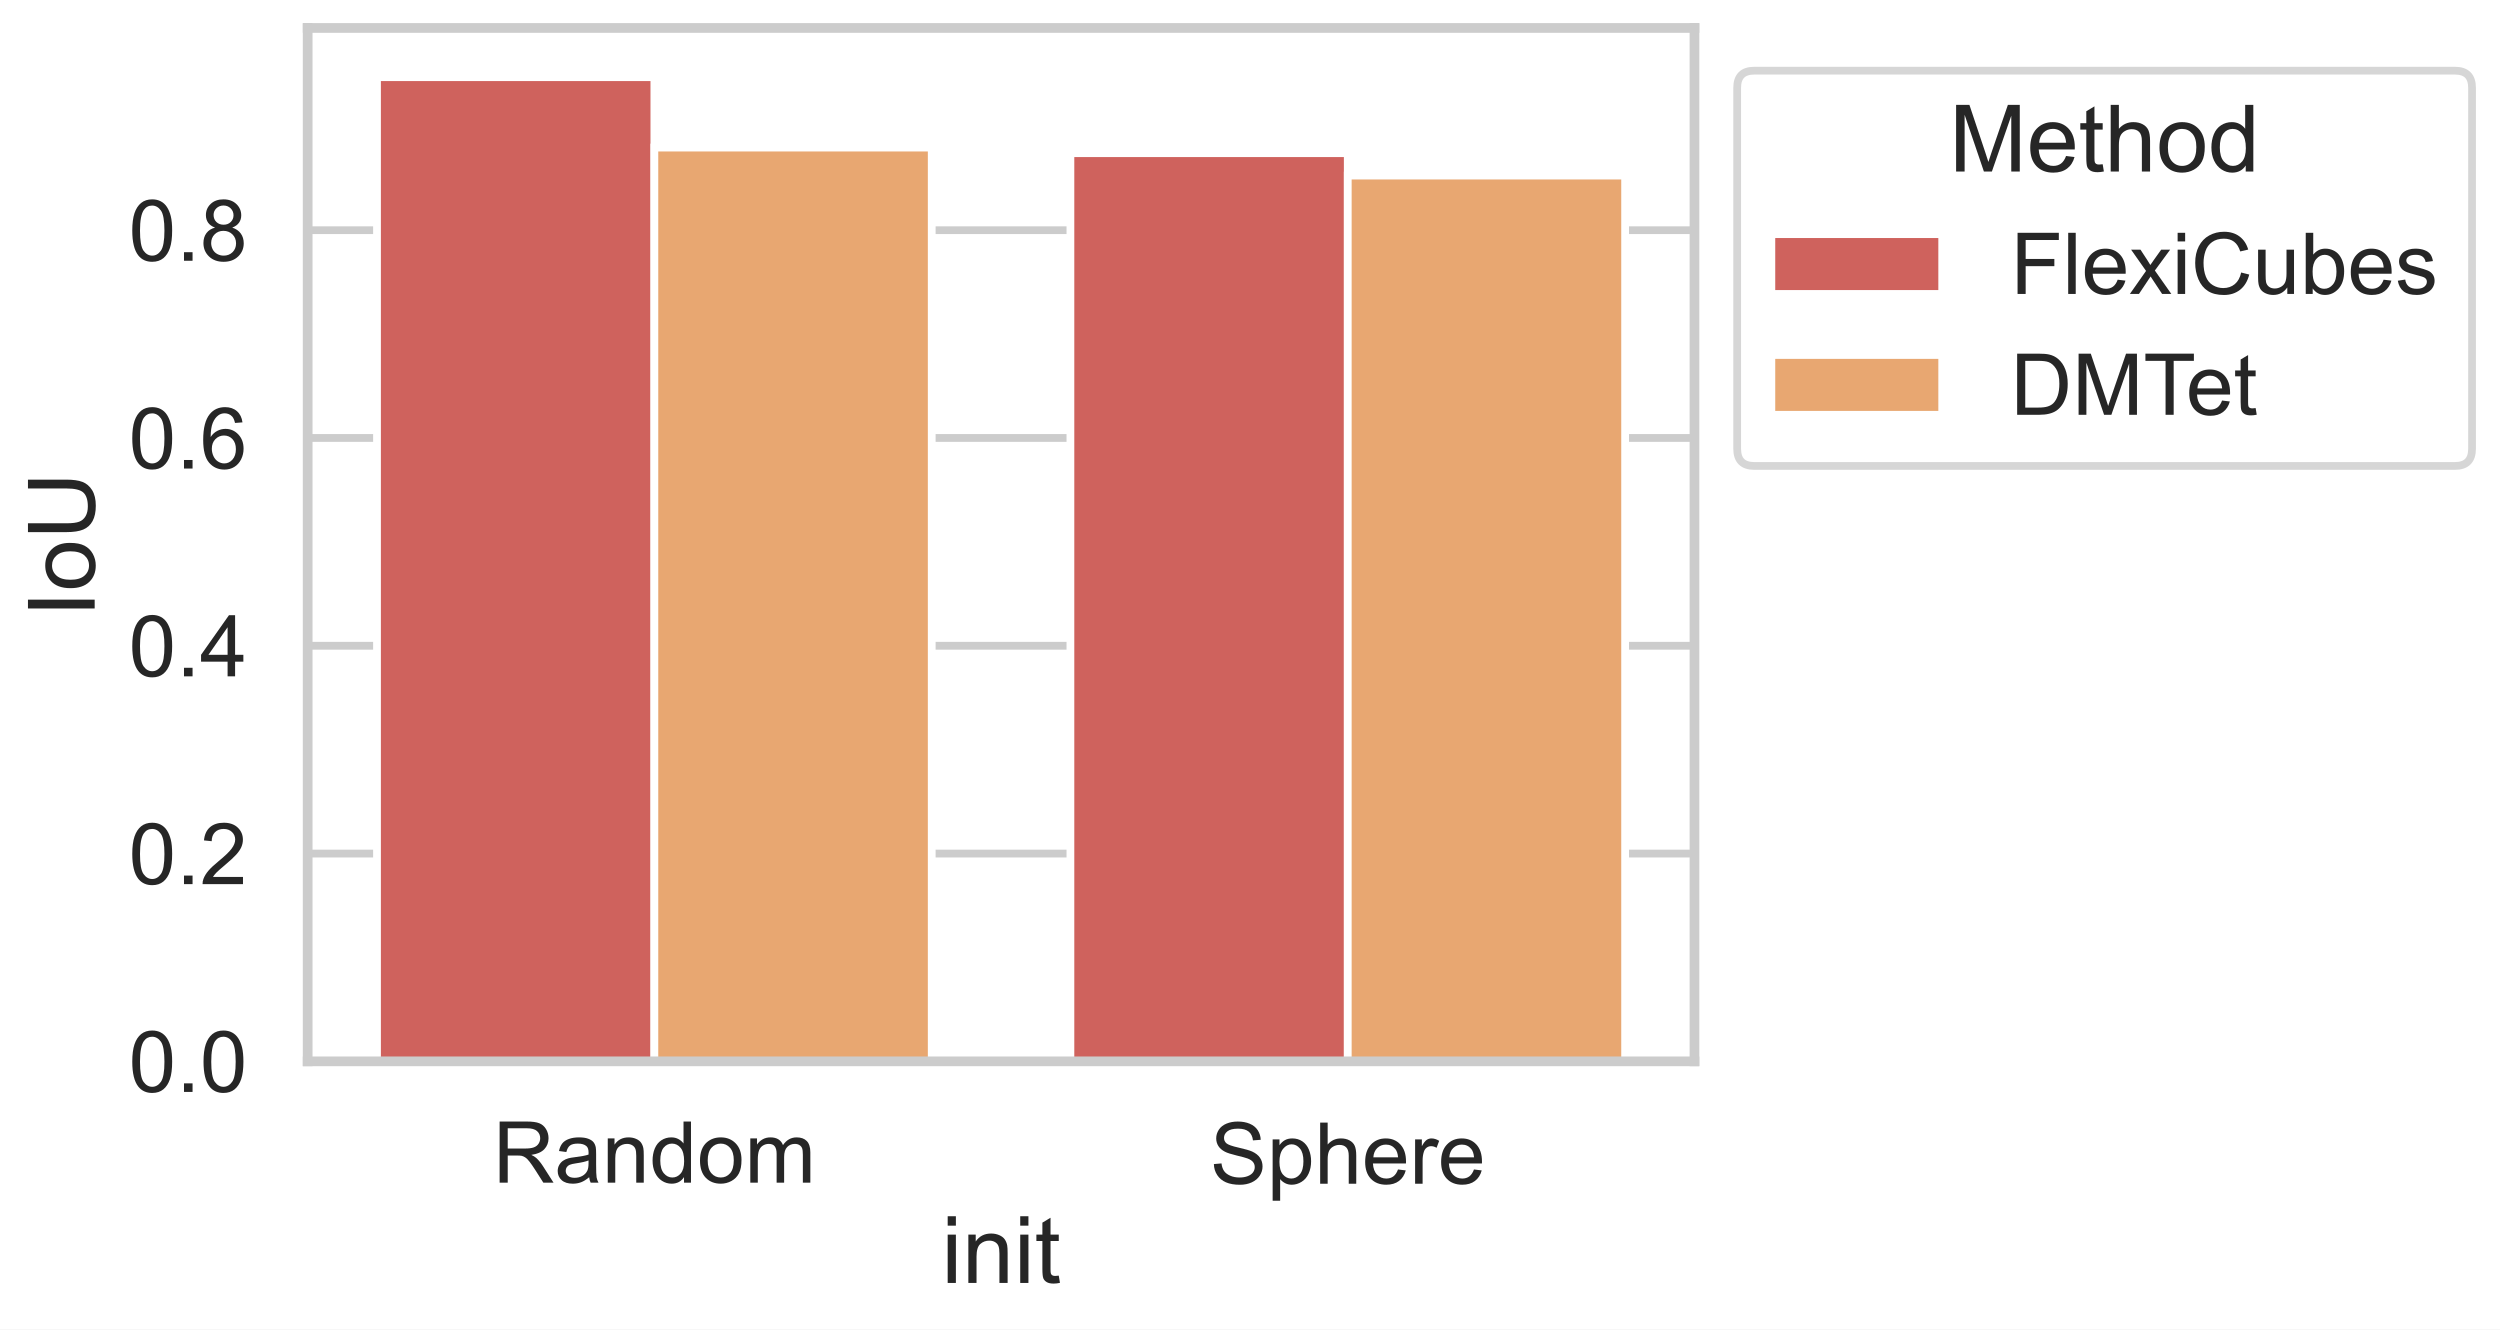
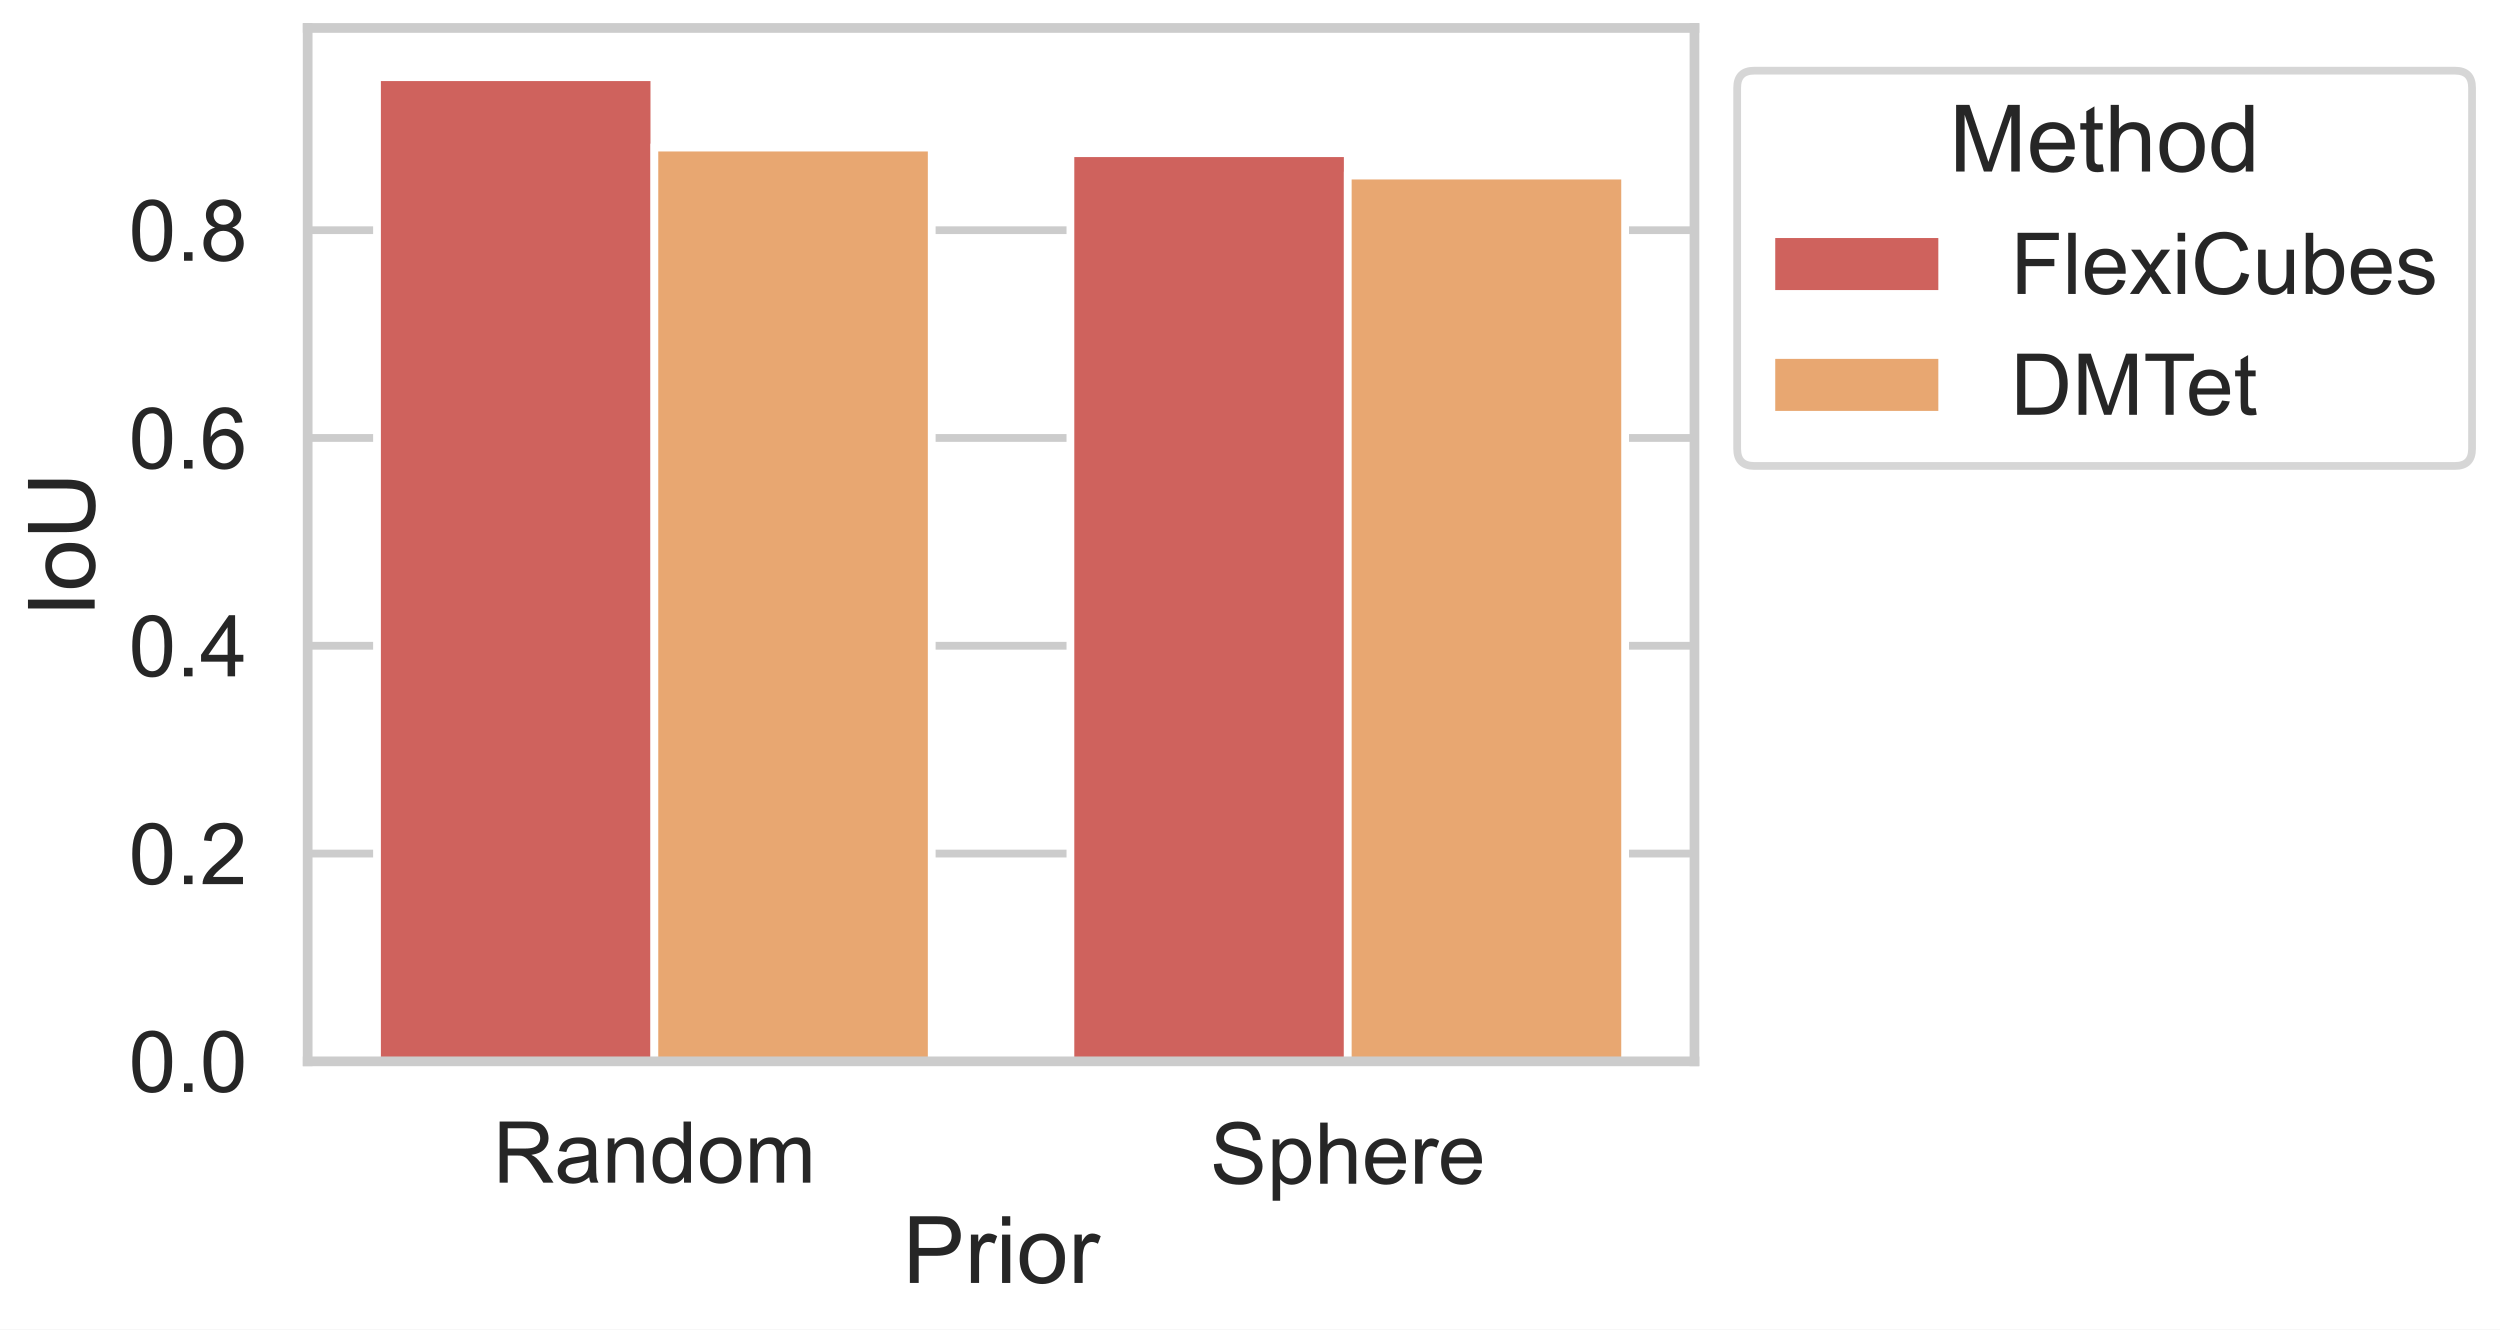
<svg xmlns="http://www.w3.org/2000/svg" xmlns:xlink="http://www.w3.org/1999/xlink" width="643.787pt" height="342.349pt" viewBox="0 0 643.787 342.349" version="1.1">
  <defs>
    <style type="text/css">*{stroke-linejoin: round; stroke-linecap: butt}</style>
  </defs>
  <g id="figure_1">
    <g id="patch_1">
      <path d="M 0 342.349  L 643.787 342.349  L 643.787 0  L 0 0  z " style="fill: #ffffff" />
    </g>
    <g id="axes_1">
      <g id="patch_2">
        <path d="M 79.229 273.312  L 436.349 273.312  L 436.349 7.2  L 79.229 7.2  z " style="fill: #ffffff" />
      </g>
      <g id="matplotlib.axis_1">
        <g id="xtick_1">
          <g id="text_1">
            <g style="fill: #262626" transform="translate(126.9339 304.5592) scale(0.22 -0.22)">
              <defs>
                <path id="ArialMT-52" d="M 503 0  L 503 4581  L 2534 4581  Q 3147 4581 3465 4457  Q 3784 4334 3975 4021  Q 4166 3709 4166 3331  Q 4166 2844 3850 2509  Q 3534 2175 2875 2084  Q 3116 1969 3241 1856  Q 3506 1613 3744 1247  L 4541 0  L 3778 0  L 3172 953  Q 2906 1366 2734 1584  Q 2563 1803 2427 1890  Q 2291 1978 2150 2013  Q 2047 2034 1813 2034  L 1109 2034  L 1109 0  L 503 0  z M 1109 2559  L 2413 2559  Q 2828 2559 3062 2645  Q 3297 2731 3419 2920  Q 3541 3109 3541 3331  Q 3541 3656 3305 3865  Q 3069 4075 2559 4075  L 1109 4075  L 1109 2559  z " transform="scale(0.015625)" />
                <path id="ArialMT-61" d="M 2588 409  Q 2275 144 1986 34  Q 1697 -75 1366 -75  Q 819 -75 525 192  Q 231 459 231 875  Q 231 1119 342 1320  Q 453 1522 633 1644  Q 813 1766 1038 1828  Q 1203 1872 1538 1913  Q 2219 1994 2541 2106  Q 2544 2222 2544 2253  Q 2544 2597 2384 2738  Q 2169 2928 1744 2928  Q 1347 2928 1158 2789  Q 969 2650 878 2297  L 328 2372  Q 403 2725 575 2942  Q 747 3159 1072 3276  Q 1397 3394 1825 3394  Q 2250 3394 2515 3294  Q 2781 3194 2906 3042  Q 3031 2891 3081 2659  Q 3109 2516 3109 2141  L 3109 1391  Q 3109 606 3145 398  Q 3181 191 3288 0  L 2700 0  Q 2613 175 2588 409  z M 2541 1666  Q 2234 1541 1622 1453  Q 1275 1403 1131 1340  Q 988 1278 909 1158  Q 831 1038 831 891  Q 831 666 1001 516  Q 1172 366 1500 366  Q 1825 366 2078 508  Q 2331 650 2450 897  Q 2541 1088 2541 1459  L 2541 1666  z " transform="scale(0.015625)" />
                <path id="ArialMT-6e" d="M 422 0  L 422 3319  L 928 3319  L 928 2847  Q 1294 3394 1984 3394  Q 2284 3394 2536 3286  Q 2788 3178 2913 3003  Q 3038 2828 3088 2588  Q 3119 2431 3119 2041  L 3119 0  L 2556 0  L 2556 2019  Q 2556 2363 2490 2533  Q 2425 2703 2258 2804  Q 2091 2906 1866 2906  Q 1506 2906 1245 2678  Q 984 2450 984 1813  L 984 0  L 422 0  z " transform="scale(0.015625)" />
                <path id="ArialMT-64" d="M 2575 0  L 2575 419  Q 2259 -75 1647 -75  Q 1250 -75 917 144  Q 584 363 401 755  Q 219 1147 219 1656  Q 219 2153 384 2558  Q 550 2963 881 3178  Q 1213 3394 1622 3394  Q 1922 3394 2156 3267  Q 2391 3141 2538 2938  L 2538 4581  L 3097 4581  L 3097 0  L 2575 0  z M 797 1656  Q 797 1019 1065 703  Q 1334 388 1700 388  Q 2069 388 2326 689  Q 2584 991 2584 1609  Q 2584 2291 2321 2609  Q 2059 2928 1675 2928  Q 1300 2928 1048 2622  Q 797 2316 797 1656  z " transform="scale(0.015625)" />
                <path id="ArialMT-6f" d="M 213 1659  Q 213 2581 725 3025  Q 1153 3394 1769 3394  Q 2453 3394 2887 2945  Q 3322 2497 3322 1706  Q 3322 1066 3130 698  Q 2938 331 2570 128  Q 2203 -75 1769 -75  Q 1072 -75 642 372  Q 213 819 213 1659  z M 791 1659  Q 791 1022 1069 705  Q 1347 388 1769 388  Q 2188 388 2466 706  Q 2744 1025 2744 1678  Q 2744 2294 2464 2611  Q 2184 2928 1769 2928  Q 1347 2928 1069 2612  Q 791 2297 791 1659  z " transform="scale(0.015625)" />
                <path id="ArialMT-6d" d="M 422 0  L 422 3319  L 925 3319  L 925 2853  Q 1081 3097 1340 3245  Q 1600 3394 1931 3394  Q 2300 3394 2536 3241  Q 2772 3088 2869 2813  Q 3263 3394 3894 3394  Q 4388 3394 4653 3120  Q 4919 2847 4919 2278  L 4919 0  L 4359 0  L 4359 2091  Q 4359 2428 4304 2576  Q 4250 2725 4106 2815  Q 3963 2906 3769 2906  Q 3419 2906 3187 2673  Q 2956 2441 2956 1928  L 2956 0  L 2394 0  L 2394 2156  Q 2394 2531 2256 2718  Q 2119 2906 1806 2906  Q 1569 2906 1367 2781  Q 1166 2656 1075 2415  Q 984 2175 984 1722  L 984 0  L 422 0  z " transform="scale(0.015625)" />
              </defs>
              <use xlink:href="#ArialMT-52" />
              <use xlink:href="#ArialMT-61" transform="translate(72.2168 0)" />
              <use xlink:href="#ArialMT-6e" transform="translate(127.832 0)" />
              <use xlink:href="#ArialMT-64" transform="translate(183.4473 0)" />
              <use xlink:href="#ArialMT-6f" transform="translate(239.0625 0)" />
              <use xlink:href="#ArialMT-6d" transform="translate(294.6777 0)" />
            </g>
          </g>
        </g>
        <g id="xtick_2">
          <g id="text_2">
            <g style="fill: #262626" transform="translate(311.6006 304.8273) scale(0.22 -0.22)">
              <defs>
                <path id="ArialMT-53" d="M 288 1472  L 859 1522  Q 900 1178 1048 958  Q 1197 738 1509 602  Q 1822 466 2213 466  Q 2559 466 2825 569  Q 3091 672 3220 851  Q 3350 1031 3350 1244  Q 3350 1459 3225 1620  Q 3100 1781 2813 1891  Q 2628 1963 1997 2114  Q 1366 2266 1113 2400  Q 784 2572 623 2826  Q 463 3081 463 3397  Q 463 3744 659 4045  Q 856 4347 1234 4503  Q 1613 4659 2075 4659  Q 2584 4659 2973 4495  Q 3363 4331 3572 4012  Q 3781 3694 3797 3291  L 3216 3247  Q 3169 3681 2898 3903  Q 2628 4125 2100 4125  Q 1550 4125 1298 3923  Q 1047 3722 1047 3438  Q 1047 3191 1225 3031  Q 1400 2872 2139 2705  Q 2878 2538 3153 2413  Q 3553 2228 3743 1945  Q 3934 1663 3934 1294  Q 3934 928 3725 604  Q 3516 281 3123 101  Q 2731 -78 2241 -78  Q 1619 -78 1198 103  Q 778 284 539 648  Q 300 1013 288 1472  z " transform="scale(0.015625)" />
                <path id="ArialMT-70" d="M 422 -1272  L 422 3319  L 934 3319  L 934 2888  Q 1116 3141 1344 3267  Q 1572 3394 1897 3394  Q 2322 3394 2647 3175  Q 2972 2956 3137 2557  Q 3303 2159 3303 1684  Q 3303 1175 3120 767  Q 2938 359 2589 142  Q 2241 -75 1856 -75  Q 1575 -75 1351 44  Q 1128 163 984 344  L 984 -1272  L 422 -1272  z M 931 1641  Q 931 1000 1190 694  Q 1450 388 1819 388  Q 2194 388 2461 705  Q 2728 1022 2728 1688  Q 2728 2322 2467 2637  Q 2206 2953 1844 2953  Q 1484 2953 1207 2617  Q 931 2281 931 1641  z " transform="scale(0.015625)" />
                <path id="ArialMT-68" d="M 422 0  L 422 4581  L 984 4581  L 984 2938  Q 1378 3394 1978 3394  Q 2347 3394 2619 3248  Q 2891 3103 3008 2847  Q 3125 2591 3125 2103  L 3125 0  L 2563 0  L 2563 2103  Q 2563 2525 2380 2717  Q 2197 2909 1863 2909  Q 1613 2909 1392 2779  Q 1172 2650 1078 2428  Q 984 2206 984 1816  L 984 0  L 422 0  z " transform="scale(0.015625)" />
                <path id="ArialMT-65" d="M 2694 1069  L 3275 997  Q 3138 488 2766 206  Q 2394 -75 1816 -75  Q 1088 -75 661 373  Q 234 822 234 1631  Q 234 2469 665 2931  Q 1097 3394 1784 3394  Q 2450 3394 2872 2941  Q 3294 2488 3294 1666  Q 3294 1616 3291 1516  L 816 1516  Q 847 969 1125 678  Q 1403 388 1819 388  Q 2128 388 2347 550  Q 2566 713 2694 1069  z M 847 1978  L 2700 1978  Q 2663 2397 2488 2606  Q 2219 2931 1791 2931  Q 1403 2931 1139 2672  Q 875 2413 847 1978  z " transform="scale(0.015625)" />
                <path id="ArialMT-72" d="M 416 0  L 416 3319  L 922 3319  L 922 2816  Q 1116 3169 1280 3281  Q 1444 3394 1641 3394  Q 1925 3394 2219 3213  L 2025 2691  Q 1819 2813 1613 2813  Q 1428 2813 1281 2702  Q 1134 2591 1072 2394  Q 978 2094 978 1738  L 978 0  L 416 0  z " transform="scale(0.015625)" />
              </defs>
              <use xlink:href="#ArialMT-53" />
              <use xlink:href="#ArialMT-70" transform="translate(66.69922 0)" />
              <use xlink:href="#ArialMT-68" transform="translate(122.3145 0)" />
              <use xlink:href="#ArialMT-65" transform="translate(177.9297 0)" />
              <use xlink:href="#ArialMT-72" transform="translate(233.5449 0)" />
              <use xlink:href="#ArialMT-65" transform="translate(266.8457 0)" />
            </g>
          </g>
        </g>
        <g id="text_3">
-           <g style="fill: #262626" transform="translate(242.4494 330.3786) scale(0.24 -0.24)">
-             <defs>
+           <g style="fill: #262626" transform="translate(232.4538 330.3786) scale(0.24 -0.24)">
+             <defs>
+               <path id="ArialMT-50" d="M 494 0  L 494 4581  L 2222 4581  Q 2678 4581 2919 4538  Q 3256 4481 3484 4323  Q 3713 4166 3852 3881  Q 3991 3597 3991 3256  Q 3991 2672 3619 2267  Q 3247 1863 2275 1863  L 1100 1863  L 1100 0  L 494 0  z M 1100 2403  L 2284 2403  Q 2872 2403 3119 2622  Q 3366 2841 3366 3238  Q 3366 3525 3220 3729  Q 3075 3934 2838 4000  Q 2684 4041 2272 4041  L 1100 4041  L 1100 2403  z " transform="scale(0.015625)" />
              <path id="ArialMT-69" d="M 425 3934  L 425 4581  L 988 4581  L 988 3934  L 425 3934  z M 425 0  L 425 3319  L 988 3319  L 988 0  L 425 0  z " transform="scale(0.015625)" />
-               <path id="ArialMT-74" d="M 1650 503  L 1731 6  Q 1494 -44 1306 -44  Q 1000 -44 831 53  Q 663 150 594 308  Q 525 466 525 972  L 525 2881  L 113 2881  L 113 3319  L 525 3319  L 525 4141  L 1084 4478  L 1084 3319  L 1650 3319  L 1650 2881  L 1084 2881  L 1084 941  Q 1084 700 1114 631  Q 1144 563 1211 522  Q 1278 481 1403 481  Q 1497 481 1650 503  z " transform="scale(0.015625)" />
-             </defs>
-             <use xlink:href="#ArialMT-69" />
-             <use xlink:href="#ArialMT-6e" transform="translate(22.2168 0)" />
-             <use xlink:href="#ArialMT-69" transform="translate(77.83203 0)" />
-             <use xlink:href="#ArialMT-74" transform="translate(100.0488 0)" />
+             </defs>
+             <use xlink:href="#ArialMT-50" />
+             <use xlink:href="#ArialMT-72" transform="translate(66.69922 0)" />
+             <use xlink:href="#ArialMT-69" transform="translate(100 0)" />
+             <use xlink:href="#ArialMT-6f" transform="translate(122.2168 0)" />
+             <use xlink:href="#ArialMT-72" transform="translate(177.832 0)" />
          </g>
        </g>
      </g>
      <g id="matplotlib.axis_2">
        <g id="ytick_1">
          <g id="line2d_1">
-             <path d="M 79.229 273.312  L 436.349 273.312  " clip-path="url(#p74bde58311)" style="fill: none; stroke: #cccccc; stroke-width: 2; stroke-linecap: round" />
+             <path d="M 79.229 273.312  L 436.349 273.312  " clip-path="url(#pe503f9688b)" style="fill: none; stroke: #cccccc; stroke-width: 2; stroke-linecap: round" />
          </g>
          <g id="text_4">
            <g style="fill: #262626" transform="translate(33.14875 281.1856) scale(0.22 -0.22)">
              <defs>
                <path id="ArialMT-30" d="M 266 2259  Q 266 3072 433 3567  Q 600 4063 929 4331  Q 1259 4600 1759 4600  Q 2128 4600 2406 4451  Q 2684 4303 2865 4023  Q 3047 3744 3150 3342  Q 3253 2941 3253 2259  Q 3253 1453 3087 958  Q 2922 463 2592 192  Q 2263 -78 1759 -78  Q 1097 -78 719 397  Q 266 969 266 2259  z M 844 2259  Q 844 1131 1108 757  Q 1372 384 1759 384  Q 2147 384 2411 759  Q 2675 1134 2675 2259  Q 2675 3391 2411 3762  Q 2147 4134 1753 4134  Q 1366 4134 1134 3806  Q 844 3388 844 2259  z " transform="scale(0.015625)" />
                <path id="ArialMT-2e" d="M 581 0  L 581 641  L 1222 641  L 1222 0  L 581 0  z " transform="scale(0.015625)" />
              </defs>
              <use xlink:href="#ArialMT-30" />
              <use xlink:href="#ArialMT-2e" transform="translate(55.61523 0)" />
              <use xlink:href="#ArialMT-30" transform="translate(83.39844 0)" />
            </g>
          </g>
        </g>
        <g id="ytick_2">
          <g id="line2d_2">
-             <path d="M 79.229 219.803  L 436.349 219.803  " clip-path="url(#p74bde58311)" style="fill: none; stroke: #cccccc; stroke-width: 2; stroke-linecap: round" />
+             <path d="M 79.229 219.803  L 436.349 219.803  " clip-path="url(#pe503f9688b)" style="fill: none; stroke: #cccccc; stroke-width: 2; stroke-linecap: round" />
          </g>
          <g id="text_5">
            <g style="fill: #262626" transform="translate(33.14875 227.6765) scale(0.22 -0.22)">
              <defs>
                <path id="ArialMT-32" d="M 3222 541  L 3222 0  L 194 0  Q 188 203 259 391  Q 375 700 629 1000  Q 884 1300 1366 1694  Q 2113 2306 2375 2664  Q 2638 3022 2638 3341  Q 2638 3675 2398 3904  Q 2159 4134 1775 4134  Q 1369 4134 1125 3890  Q 881 3647 878 3216  L 300 3275  Q 359 3922 746 4261  Q 1134 4600 1788 4600  Q 2447 4600 2831 4234  Q 3216 3869 3216 3328  Q 3216 3053 3103 2787  Q 2991 2522 2730 2228  Q 2469 1934 1863 1422  Q 1356 997 1212 845  Q 1069 694 975 541  L 3222 541  z " transform="scale(0.015625)" />
              </defs>
              <use xlink:href="#ArialMT-30" />
              <use xlink:href="#ArialMT-2e" transform="translate(55.61523 0)" />
              <use xlink:href="#ArialMT-32" transform="translate(83.39844 0)" />
            </g>
          </g>
        </g>
        <g id="ytick_3">
          <g id="line2d_3">
-             <path d="M 79.229 166.294  L 436.349 166.294  " clip-path="url(#p74bde58311)" style="fill: none; stroke: #cccccc; stroke-width: 2; stroke-linecap: round" />
+             <path d="M 79.229 166.294  L 436.349 166.294  " clip-path="url(#pe503f9688b)" style="fill: none; stroke: #cccccc; stroke-width: 2; stroke-linecap: round" />
          </g>
          <g id="text_6">
            <g style="fill: #262626" transform="translate(33.14875 174.1674) scale(0.22 -0.22)">
              <defs>
                <path id="ArialMT-34" d="M 2069 0  L 2069 1097  L 81 1097  L 81 1613  L 2172 4581  L 2631 4581  L 2631 1613  L 3250 1613  L 3250 1097  L 2631 1097  L 2631 0  L 2069 0  z M 2069 1613  L 2069 3678  L 634 1613  L 2069 1613  z " transform="scale(0.015625)" />
              </defs>
              <use xlink:href="#ArialMT-30" />
              <use xlink:href="#ArialMT-2e" transform="translate(55.61523 0)" />
              <use xlink:href="#ArialMT-34" transform="translate(83.39844 0)" />
            </g>
          </g>
        </g>
        <g id="ytick_4">
          <g id="line2d_4">
-             <path d="M 79.229 112.785  L 436.349 112.785  " clip-path="url(#p74bde58311)" style="fill: none; stroke: #cccccc; stroke-width: 2; stroke-linecap: round" />
+             <path d="M 79.229 112.785  L 436.349 112.785  " clip-path="url(#pe503f9688b)" style="fill: none; stroke: #cccccc; stroke-width: 2; stroke-linecap: round" />
          </g>
          <g id="text_7">
            <g style="fill: #262626" transform="translate(33.14875 120.6582) scale(0.22 -0.22)">
              <defs>
                <path id="ArialMT-36" d="M 3184 3459  L 2625 3416  Q 2550 3747 2413 3897  Q 2184 4138 1850 4138  Q 1581 4138 1378 3988  Q 1113 3794 959 3422  Q 806 3050 800 2363  Q 1003 2672 1297 2822  Q 1591 2972 1913 2972  Q 2475 2972 2870 2558  Q 3266 2144 3266 1488  Q 3266 1056 3080 686  Q 2894 316 2569 119  Q 2244 -78 1831 -78  Q 1128 -78 684 439  Q 241 956 241 2144  Q 241 3472 731 4075  Q 1159 4600 1884 4600  Q 2425 4600 2770 4297  Q 3116 3994 3184 3459  z M 888 1484  Q 888 1194 1011 928  Q 1134 663 1356 523  Q 1578 384 1822 384  Q 2178 384 2434 671  Q 2691 959 2691 1453  Q 2691 1928 2437 2201  Q 2184 2475 1800 2475  Q 1419 2475 1153 2201  Q 888 1928 888 1484  z " transform="scale(0.015625)" />
              </defs>
              <use xlink:href="#ArialMT-30" />
              <use xlink:href="#ArialMT-2e" transform="translate(55.61523 0)" />
              <use xlink:href="#ArialMT-36" transform="translate(83.39844 0)" />
            </g>
          </g>
        </g>
        <g id="ytick_5">
          <g id="line2d_5">
-             <path d="M 79.229 59.276  L 436.349 59.276  " clip-path="url(#p74bde58311)" style="fill: none; stroke: #cccccc; stroke-width: 2; stroke-linecap: round" />
+             <path d="M 79.229 59.276  L 436.349 59.276  " clip-path="url(#pe503f9688b)" style="fill: none; stroke: #cccccc; stroke-width: 2; stroke-linecap: round" />
          </g>
          <g id="text_8">
            <g style="fill: #262626" transform="translate(33.14875 67.14913) scale(0.22 -0.22)">
              <defs>
                <path id="ArialMT-38" d="M 1131 2484  Q 781 2613 612 2850  Q 444 3088 444 3419  Q 444 3919 803 4259  Q 1163 4600 1759 4600  Q 2359 4600 2725 4251  Q 3091 3903 3091 3403  Q 3091 3084 2923 2848  Q 2756 2613 2416 2484  Q 2838 2347 3058 2040  Q 3278 1734 3278 1309  Q 3278 722 2862 322  Q 2447 -78 1769 -78  Q 1091 -78 675 323  Q 259 725 259 1325  Q 259 1772 486 2073  Q 713 2375 1131 2484  z M 1019 3438  Q 1019 3113 1228 2906  Q 1438 2700 1772 2700  Q 2097 2700 2305 2904  Q 2513 3109 2513 3406  Q 2513 3716 2298 3927  Q 2084 4138 1766 4138  Q 1444 4138 1231 3931  Q 1019 3725 1019 3438  z M 838 1322  Q 838 1081 952 856  Q 1066 631 1291 507  Q 1516 384 1775 384  Q 2178 384 2440 643  Q 2703 903 2703 1303  Q 2703 1709 2433 1975  Q 2163 2241 1756 2241  Q 1359 2241 1098 1978  Q 838 1716 838 1322  z " transform="scale(0.015625)" />
              </defs>
              <use xlink:href="#ArialMT-30" />
              <use xlink:href="#ArialMT-2e" transform="translate(55.61523 0)" />
              <use xlink:href="#ArialMT-38" transform="translate(83.39844 0)" />
            </g>
          </g>
        </g>
        <g id="text_9">
          <g style="fill: #262626" transform="translate(24.37875 158.9291) rotate(-90) scale(0.24 -0.24)">
            <defs>
              <path id="ArialMT-49" d="M 597 0  L 597 4581  L 1203 4581  L 1203 0  L 597 0  z " transform="scale(0.015625)" />
              <path id="ArialMT-55" d="M 3500 4581  L 4106 4581  L 4106 1934  Q 4106 1244 3950 837  Q 3794 431 3386 176  Q 2978 -78 2316 -78  Q 1672 -78 1262 144  Q 853 366 678 786  Q 503 1206 503 1934  L 503 4581  L 1109 4581  L 1109 1938  Q 1109 1341 1220 1058  Q 1331 775 1601 622  Q 1872 469 2263 469  Q 2931 469 3215 772  Q 3500 1075 3500 1938  L 3500 4581  z " transform="scale(0.015625)" />
            </defs>
            <use xlink:href="#ArialMT-49" />
            <use xlink:href="#ArialMT-6f" transform="translate(27.7832 0)" />
            <use xlink:href="#ArialMT-55" transform="translate(83.39844 0)" />
          </g>
        </g>
      </g>
      <g id="patch_3">
-         <path d="M 97.085 273.312  L 168.509 273.312  L 168.509 19.872  L 97.085 19.872  z " clip-path="url(#p74bde58311)" style="fill: #cf625d; stroke: #ffffff; stroke-width: 2; stroke-linejoin: miter" />
+         <path d="M 97.085 273.312  L 168.509 273.312  L 168.509 19.872  L 97.085 19.872  z " clip-path="url(#pe503f9688b)" style="fill: #cf625d; stroke: #ffffff; stroke-width: 2; stroke-linejoin: miter" />
      </g>
      <g id="patch_4">
-         <path d="M 275.645 273.312  L 347.069 273.312  L 347.069 39.444  L 275.645 39.444  z " clip-path="url(#p74bde58311)" style="fill: #cf625d; stroke: #ffffff; stroke-width: 2; stroke-linejoin: miter" />
+         <path d="M 275.645 273.312  L 347.069 273.312  L 347.069 39.444  L 275.645 39.444  z " clip-path="url(#pe503f9688b)" style="fill: #cf625d; stroke: #ffffff; stroke-width: 2; stroke-linejoin: miter" />
      </g>
      <g id="patch_5">
-         <path d="M 168.509 273.312  L 239.933 273.312  L 239.933 37.998  L 168.509 37.998  z " clip-path="url(#p74bde58311)" style="fill: #e8a771; stroke: #ffffff; stroke-width: 2; stroke-linejoin: miter" />
+         <path d="M 168.509 273.312  L 239.933 273.312  L 239.933 37.998  L 168.509 37.998  z " clip-path="url(#pe503f9688b)" style="fill: #e8a771; stroke: #ffffff; stroke-width: 2; stroke-linejoin: miter" />
      </g>
      <g id="patch_6">
-         <path d="M 347.069 273.312  L 418.493 273.312  L 418.493 45.207  L 347.069 45.207  z " clip-path="url(#p74bde58311)" style="fill: #e8a771; stroke: #ffffff; stroke-width: 2; stroke-linejoin: miter" />
+         <path d="M 347.069 273.312  L 418.493 273.312  L 418.493 45.207  L 347.069 45.207  z " clip-path="url(#pe503f9688b)" style="fill: #e8a771; stroke: #ffffff; stroke-width: 2; stroke-linejoin: miter" />
      </g>
      <g id="patch_7">
-         <path d="M 168.509 273.312  L 168.509 273.312  L 168.509 273.312  L 168.509 273.312  z " clip-path="url(#p74bde58311)" style="fill: #cf625d; stroke: #ffffff; stroke-width: 2; stroke-linejoin: miter" />
+         <path d="M 168.509 273.312  L 168.509 273.312  L 168.509 273.312  L 168.509 273.312  z " clip-path="url(#pe503f9688b)" style="fill: #cf625d; stroke: #ffffff; stroke-width: 2; stroke-linejoin: miter" />
      </g>
      <g id="patch_8">
-         <path d="M 168.509 273.312  L 168.509 273.312  L 168.509 273.312  L 168.509 273.312  z " clip-path="url(#p74bde58311)" style="fill: #e8a771; stroke: #ffffff; stroke-width: 2; stroke-linejoin: miter" />
+         <path d="M 168.509 273.312  L 168.509 273.312  L 168.509 273.312  L 168.509 273.312  z " clip-path="url(#pe503f9688b)" style="fill: #e8a771; stroke: #ffffff; stroke-width: 2; stroke-linejoin: miter" />
      </g>
      <g id="line2d_6">
-         <path clip-path="url(#p74bde58311)" style="fill: none; stroke: #424242; stroke-width: 4.5; stroke-linecap: round" />
+         <path clip-path="url(#pe503f9688b)" style="fill: none; stroke: #424242; stroke-width: 4.5; stroke-linecap: round" />
      </g>
      <g id="line2d_7">
-         <path clip-path="url(#p74bde58311)" style="fill: none; stroke: #424242; stroke-width: 4.5; stroke-linecap: round" />
+         <path clip-path="url(#pe503f9688b)" style="fill: none; stroke: #424242; stroke-width: 4.5; stroke-linecap: round" />
      </g>
      <g id="line2d_8">
-         <path clip-path="url(#p74bde58311)" style="fill: none; stroke: #424242; stroke-width: 4.5; stroke-linecap: round" />
+         <path clip-path="url(#pe503f9688b)" style="fill: none; stroke: #424242; stroke-width: 4.5; stroke-linecap: round" />
      </g>
      <g id="line2d_9">
-         <path clip-path="url(#p74bde58311)" style="fill: none; stroke: #424242; stroke-width: 4.5; stroke-linecap: round" />
+         <path clip-path="url(#pe503f9688b)" style="fill: none; stroke: #424242; stroke-width: 4.5; stroke-linecap: round" />
      </g>
      <g id="patch_9">
        <path d="M 79.229 273.312  L 79.229 7.2  " style="fill: none; stroke: #cccccc; stroke-width: 2.5; stroke-linejoin: miter; stroke-linecap: square" />
      </g>
      <g id="patch_10">
        <path d="M 436.349 273.312  L 436.349 7.2  " style="fill: none; stroke: #cccccc; stroke-width: 2.5; stroke-linejoin: miter; stroke-linecap: square" />
      </g>
      <g id="patch_11">
        <path d="M 79.229 273.312  L 436.349 273.312  " style="fill: none; stroke: #cccccc; stroke-width: 2.5; stroke-linejoin: miter; stroke-linecap: square" />
      </g>
      <g id="patch_12">
        <path d="M 79.229 7.2  L 436.349 7.2  " style="fill: none; stroke: #cccccc; stroke-width: 2.5; stroke-linejoin: miter; stroke-linecap: square" />
      </g>
      <g id="legend_1">
        <g id="patch_13">
          <path d="M 451.749 119.988  L 632.187 119.988  Q 636.587 119.988 636.587 115.588  L 636.587 22.6  Q 636.587 18.2 632.187 18.2  L 451.749 18.2  Q 447.349 18.2 447.349 22.6  L 447.349 115.588  Q 447.349 119.988 451.749 119.988  z " style="fill: #ffffff; opacity: 0.8; stroke: #cccccc; stroke-width: 2; stroke-linejoin: miter" />
        </g>
        <g id="text_10">
          <g style="fill: #262626" transform="translate(501.9458 44.17875) scale(0.24 -0.24)">
            <defs>
              <path id="ArialMT-4d" d="M 475 0  L 475 4581  L 1388 4581  L 2472 1338  Q 2622 884 2691 659  Q 2769 909 2934 1394  L 4031 4581  L 4847 4581  L 4847 0  L 4263 0  L 4263 3834  L 2931 0  L 2384 0  L 1059 3900  L 1059 0  L 475 0  z " transform="scale(0.015625)" />
+               <path id="ArialMT-74" d="M 1650 503  L 1731 6  Q 1494 -44 1306 -44  Q 1000 -44 831 53  Q 663 150 594 308  Q 525 466 525 972  L 525 2881  L 113 2881  L 113 3319  L 525 3319  L 525 4141  L 1084 4478  L 1084 3319  L 1650 3319  L 1650 2881  L 1084 2881  L 1084 941  Q 1084 700 1114 631  Q 1144 563 1211 522  Q 1278 481 1403 481  Q 1497 481 1650 503  z " transform="scale(0.015625)" />
            </defs>
            <use xlink:href="#ArialMT-4d" />
            <use xlink:href="#ArialMT-65" transform="translate(83.30078 0)" />
            <use xlink:href="#ArialMT-74" transform="translate(138.916 0)" />
            <use xlink:href="#ArialMT-68" transform="translate(166.6992 0)" />
            <use xlink:href="#ArialMT-6f" transform="translate(222.3145 0)" />
            <use xlink:href="#ArialMT-64" transform="translate(277.9297 0)" />
          </g>
        </g>
        <g id="patch_14">
          <path d="M 456.149 75.696  L 500.149 75.696  L 500.149 60.296  L 456.149 60.296  z " style="fill: #cf625d; stroke: #ffffff; stroke-width: 2; stroke-linejoin: miter" />
        </g>
        <g id="text_11">
          <g style="fill: #262626" transform="translate(517.7487 75.69594) scale(0.22 -0.22)">
            <defs>
              <path id="ArialMT-46" d="M 525 0  L 525 4581  L 3616 4581  L 3616 4041  L 1131 4041  L 1131 2622  L 3281 2622  L 3281 2081  L 1131 2081  L 1131 0  L 525 0  z " transform="scale(0.015625)" />
              <path id="ArialMT-6c" d="M 409 0  L 409 4581  L 972 4581  L 972 0  L 409 0  z " transform="scale(0.015625)" />
              <path id="ArialMT-78" d="M 47 0  L 1259 1725  L 138 3319  L 841 3319  L 1350 2541  Q 1494 2319 1581 2169  Q 1719 2375 1834 2534  L 2394 3319  L 3066 3319  L 1919 1756  L 3153 0  L 2463 0  L 1781 1031  L 1600 1309  L 728 0  L 47 0  z " transform="scale(0.015625)" />
              <path id="ArialMT-43" d="M 3763 1606  L 4369 1453  Q 4178 706 3683 314  Q 3188 -78 2472 -78  Q 1731 -78 1267 223  Q 803 525 561 1097  Q 319 1669 319 2325  Q 319 3041 592 3573  Q 866 4106 1370 4382  Q 1875 4659 2481 4659  Q 3169 4659 3637 4309  Q 4106 3959 4291 3325  L 3694 3184  Q 3534 3684 3231 3912  Q 2928 4141 2469 4141  Q 1941 4141 1586 3887  Q 1231 3634 1087 3207  Q 944 2781 944 2328  Q 944 1744 1114 1308  Q 1284 872 1643 656  Q 2003 441 2422 441  Q 2931 441 3284 734  Q 3638 1028 3763 1606  z " transform="scale(0.015625)" />
              <path id="ArialMT-75" d="M 2597 0  L 2597 488  Q 2209 -75 1544 -75  Q 1250 -75 995 37  Q 741 150 617 320  Q 494 491 444 738  Q 409 903 409 1263  L 409 3319  L 972 3319  L 972 1478  Q 972 1038 1006 884  Q 1059 663 1231 536  Q 1403 409 1656 409  Q 1909 409 2131 539  Q 2353 669 2445 892  Q 2538 1116 2538 1541  L 2538 3319  L 3100 3319  L 3100 0  L 2597 0  z " transform="scale(0.015625)" />
              <path id="ArialMT-62" d="M 941 0  L 419 0  L 419 4581  L 981 4581  L 981 2947  Q 1338 3394 1891 3394  Q 2197 3394 2470 3270  Q 2744 3147 2920 2923  Q 3097 2700 3197 2384  Q 3297 2069 3297 1709  Q 3297 856 2875 390  Q 2453 -75 1863 -75  Q 1275 -75 941 416  L 941 0  z M 934 1684  Q 934 1088 1097 822  Q 1363 388 1816 388  Q 2184 388 2453 708  Q 2722 1028 2722 1663  Q 2722 2313 2464 2622  Q 2206 2931 1841 2931  Q 1472 2931 1203 2611  Q 934 2291 934 1684  z " transform="scale(0.015625)" />
              <path id="ArialMT-73" d="M 197 991  L 753 1078  Q 800 744 1014 566  Q 1228 388 1613 388  Q 2000 388 2187 545  Q 2375 703 2375 916  Q 2375 1106 2209 1216  Q 2094 1291 1634 1406  Q 1016 1563 777 1677  Q 538 1791 414 1992  Q 291 2194 291 2438  Q 291 2659 392 2848  Q 494 3038 669 3163  Q 800 3259 1026 3326  Q 1253 3394 1513 3394  Q 1903 3394 2198 3281  Q 2494 3169 2634 2976  Q 2775 2784 2828 2463  L 2278 2388  Q 2241 2644 2061 2787  Q 1881 2931 1553 2931  Q 1166 2931 1000 2803  Q 834 2675 834 2503  Q 834 2394 903 2306  Q 972 2216 1119 2156  Q 1203 2125 1616 2013  Q 2213 1853 2448 1751  Q 2684 1650 2818 1456  Q 2953 1263 2953 975  Q 2953 694 2789 445  Q 2625 197 2315 61  Q 2006 -75 1616 -75  Q 969 -75 630 194  Q 291 463 197 991  z " transform="scale(0.015625)" />
            </defs>
            <use xlink:href="#ArialMT-46" />
            <use xlink:href="#ArialMT-6c" transform="translate(61.08398 0)" />
            <use xlink:href="#ArialMT-65" transform="translate(83.30078 0)" />
            <use xlink:href="#ArialMT-78" transform="translate(138.916 0)" />
            <use xlink:href="#ArialMT-69" transform="translate(188.916 0)" />
            <use xlink:href="#ArialMT-43" transform="translate(211.1328 0)" />
            <use xlink:href="#ArialMT-75" transform="translate(283.3496 0)" />
            <use xlink:href="#ArialMT-62" transform="translate(338.9648 0)" />
            <use xlink:href="#ArialMT-65" transform="translate(394.5801 0)" />
            <use xlink:href="#ArialMT-73" transform="translate(450.1953 0)" />
          </g>
        </g>
        <g id="patch_15">
          <path d="M 456.149 106.816  L 500.149 106.816  L 500.149 91.416  L 456.149 91.416  z " style="fill: #e8a771; stroke: #ffffff; stroke-width: 2; stroke-linejoin: miter" />
        </g>
        <g id="text_12">
          <g style="fill: #262626" transform="translate(517.7487 106.8156) scale(0.22 -0.22)">
            <defs>
              <path id="ArialMT-44" d="M 494 0  L 494 4581  L 2072 4581  Q 2606 4581 2888 4516  Q 3281 4425 3559 4188  Q 3922 3881 4101 3404  Q 4281 2928 4281 2316  Q 4281 1794 4159 1391  Q 4038 988 3847 723  Q 3656 459 3429 307  Q 3203 156 2883 78  Q 2563 0 2147 0  L 494 0  z M 1100 541  L 2078 541  Q 2531 541 2789 625  Q 3047 709 3200 863  Q 3416 1078 3536 1442  Q 3656 1806 3656 2325  Q 3656 3044 3420 3430  Q 3184 3816 2847 3947  Q 2603 4041 2063 4041  L 1100 4041  L 1100 541  z " transform="scale(0.015625)" />
              <path id="ArialMT-54" d="M 1659 0  L 1659 4041  L 150 4041  L 150 4581  L 3781 4581  L 3781 4041  L 2266 4041  L 2266 0  L 1659 0  z " transform="scale(0.015625)" />
            </defs>
            <use xlink:href="#ArialMT-44" />
            <use xlink:href="#ArialMT-4d" transform="translate(72.2168 0)" />
            <use xlink:href="#ArialMT-54" transform="translate(155.5176 0)" />
            <use xlink:href="#ArialMT-65" transform="translate(205.4766 0)" />
            <use xlink:href="#ArialMT-74" transform="translate(261.0918 0)" />
          </g>
        </g>
      </g>
    </g>
  </g>
  <defs>
-     <clipPath id="p74bde58311">
+     <clipPath id="pe503f9688b">
      <rect x="79.229" y="7.2" width="357.12" height="266.112" />
    </clipPath>
  </defs>
</svg>
